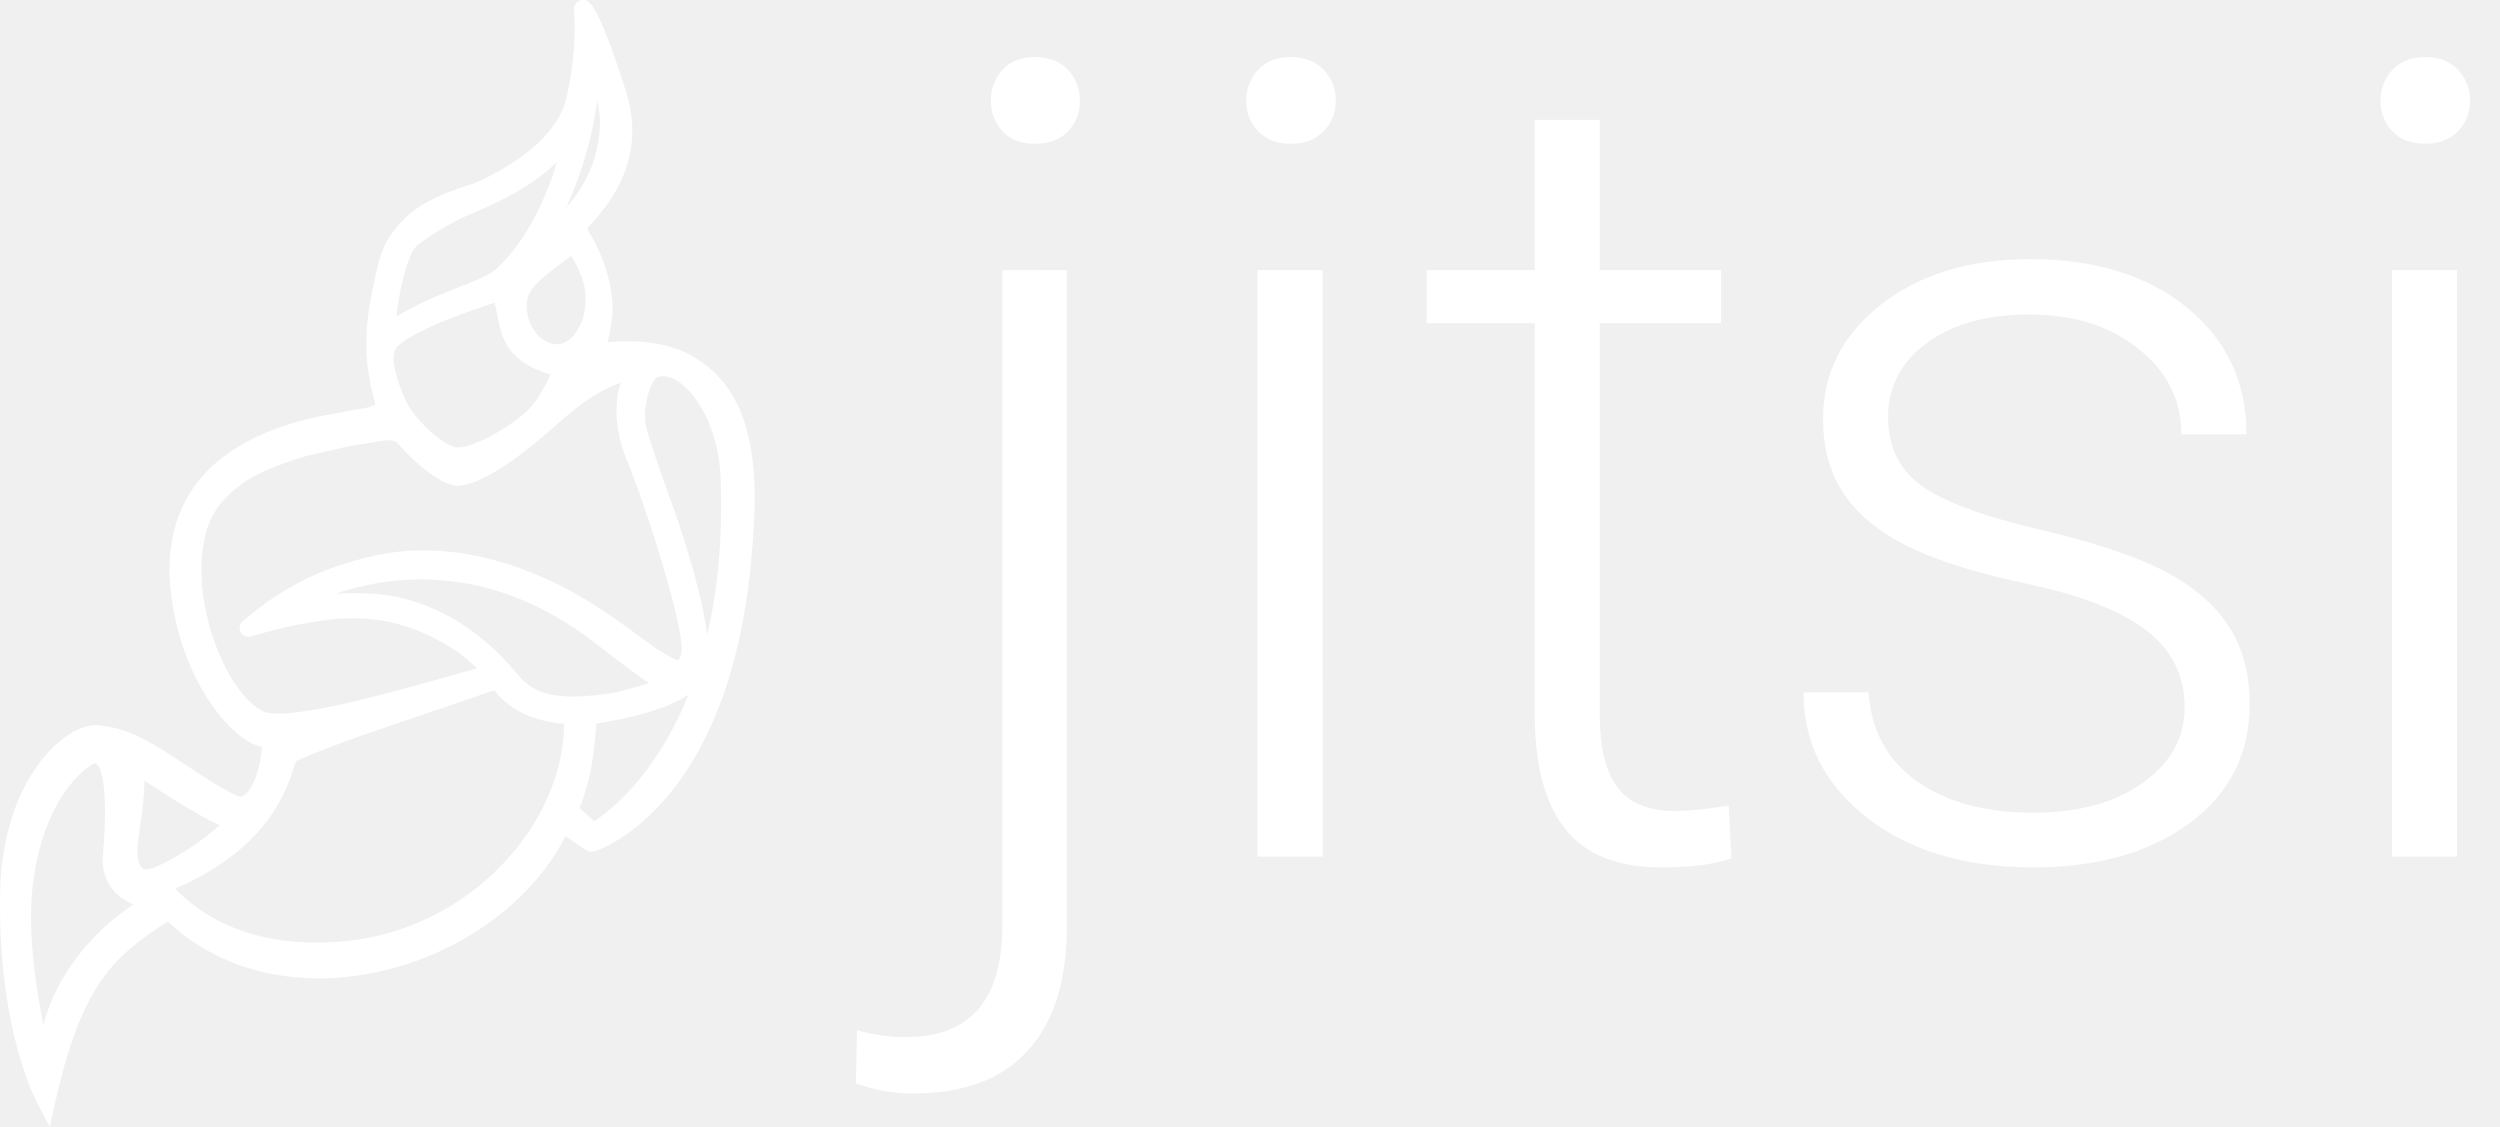
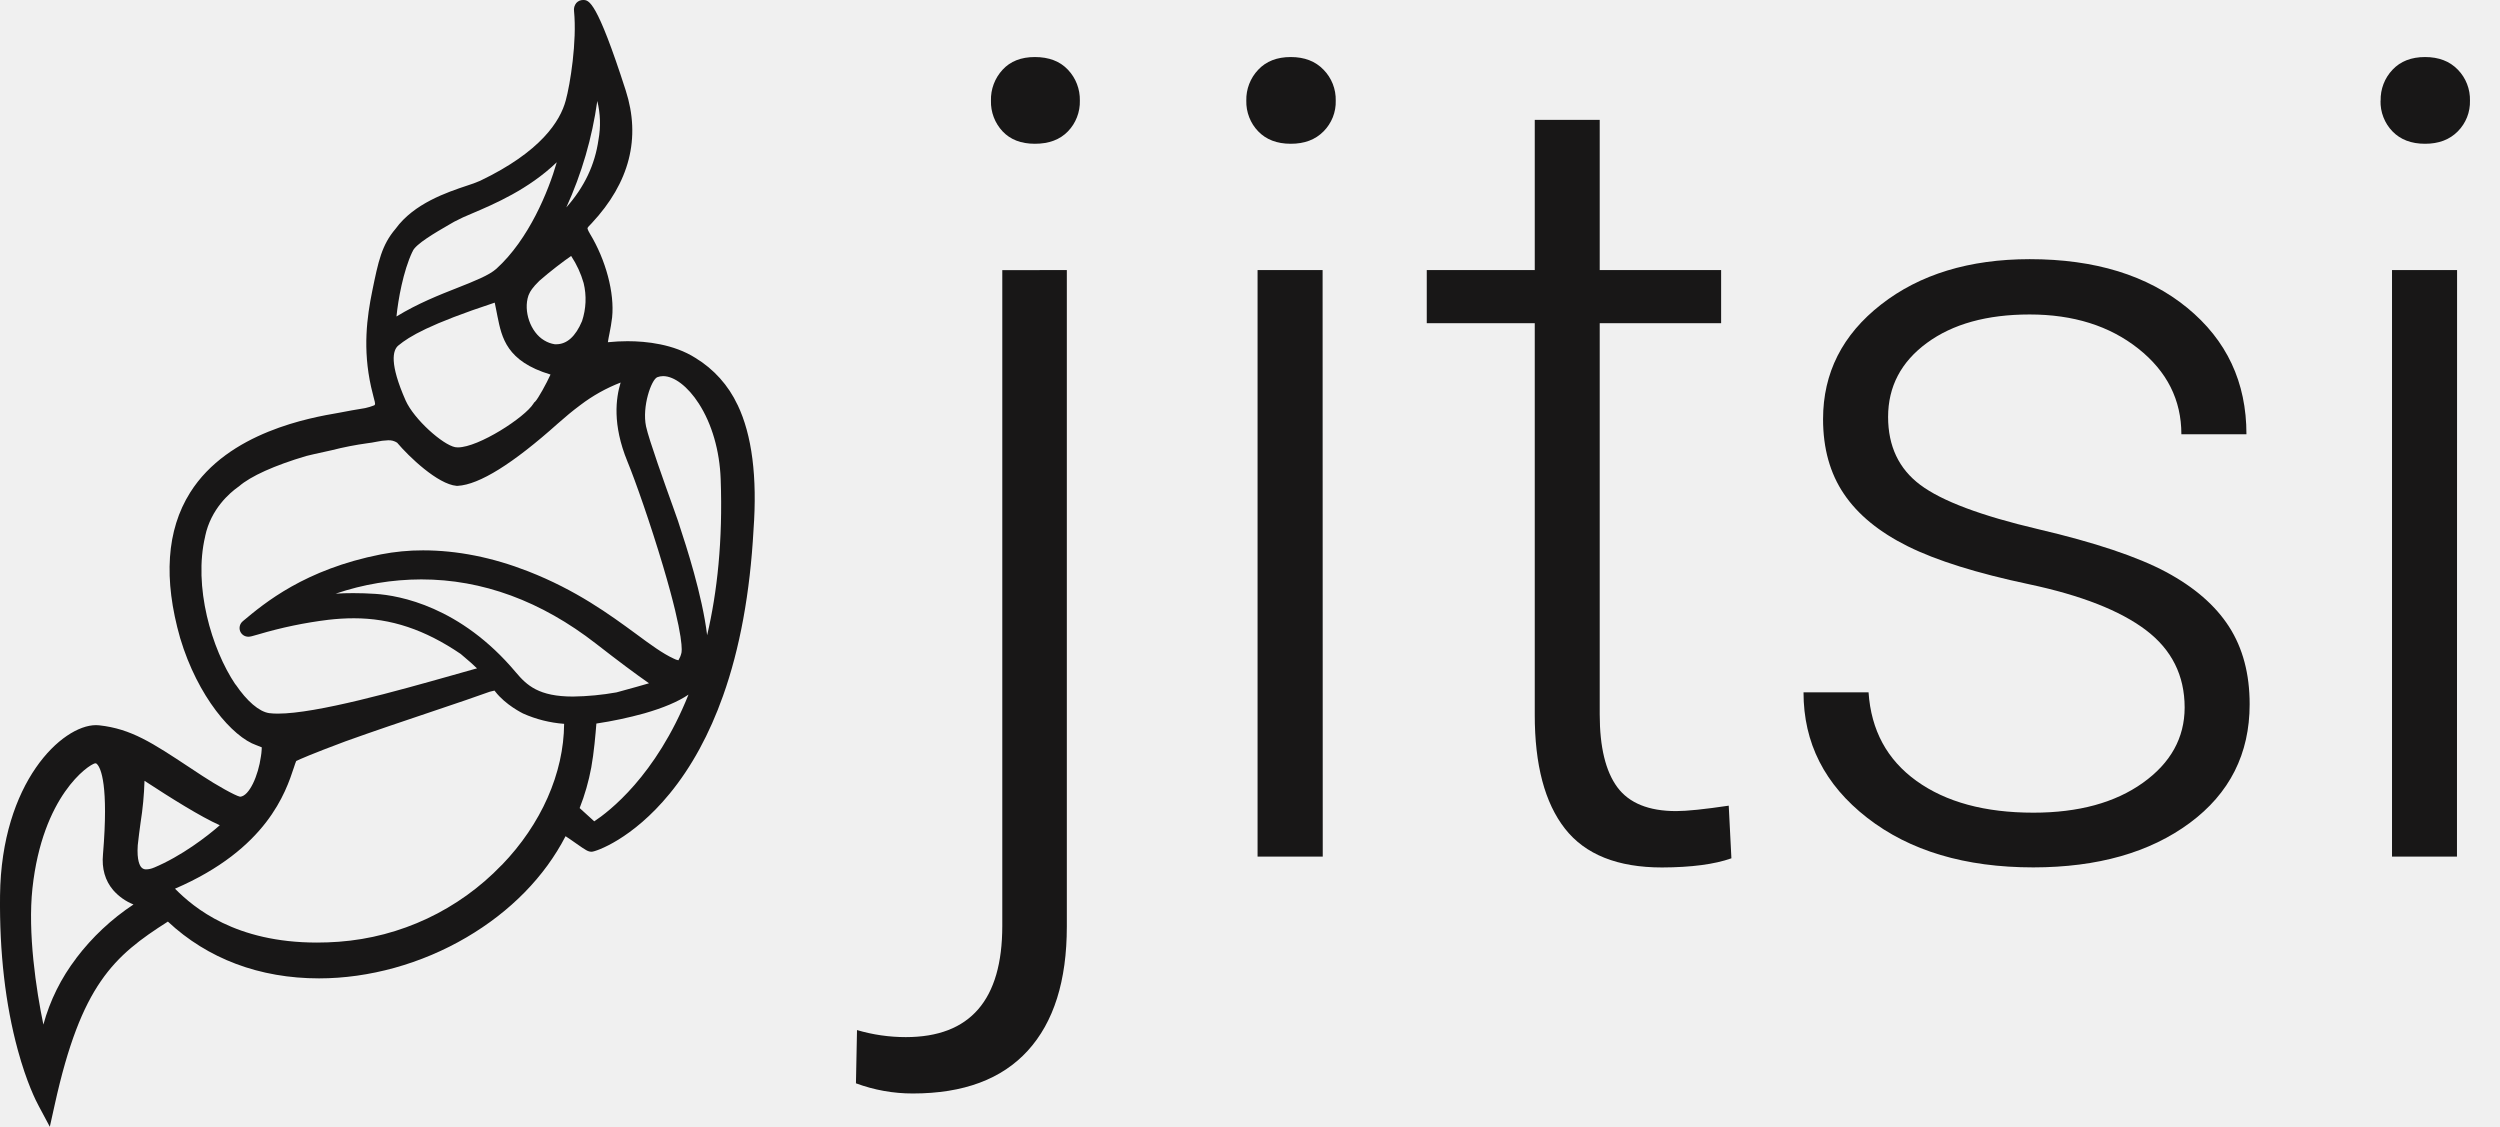
<svg xmlns="http://www.w3.org/2000/svg" width="71" height="32" viewBox="0 0 71 32" fill="none">
-   <path d="M20.945 11.496C20.688 10.945 20.272 10.482 19.752 10.166C19.133 9.773 18.36 9.69 17.821 9.69C17.639 9.69 17.458 9.7 17.277 9.718H17.264C17.274 9.644 17.293 9.548 17.309 9.47C17.336 9.333 17.366 9.178 17.384 9.016C17.456 8.321 17.208 7.387 16.753 6.636C16.681 6.516 16.684 6.476 16.684 6.476C16.706 6.442 16.733 6.41 16.763 6.383L16.805 6.339C17.88 5.187 18.206 3.921 17.77 2.567C16.944 1.24512e-05 16.722 1.24425e-05 16.56 1.24425e-05C16.524 -0 16.488 0.007 16.455 0.021C16.422 0.036 16.392 0.057 16.368 0.084C16.341 0.116 16.322 0.154 16.31 0.195C16.299 0.236 16.297 0.278 16.303 0.32C16.387 1.171 16.195 2.39 16.067 2.854C15.911 3.437 15.363 4.308 13.635 5.135C13.514 5.187 13.39 5.233 13.264 5.272C12.7 5.46 11.758 5.776 11.235 6.497C10.84 6.959 10.744 7.423 10.573 8.259C10.421 9.003 10.298 9.908 10.539 10.989C10.563 11.096 10.586 11.186 10.607 11.266C10.622 11.323 10.635 11.372 10.645 11.415L10.665 11.411L10.644 11.416C10.66 11.48 10.65 11.496 10.627 11.512C10.543 11.545 10.458 11.571 10.371 11.59C10.115 11.631 9.859 11.677 9.614 11.725C8.836 11.859 6.483 12.264 5.4 13.989C4.731 15.053 4.636 16.442 5.117 18.123C5.615 19.788 6.605 20.931 7.282 21.164L7.293 21.168C7.342 21.19 7.388 21.208 7.434 21.224C7.434 21.27 7.429 21.327 7.423 21.391C7.419 21.419 7.414 21.45 7.41 21.483C7.336 22.026 7.08 22.611 6.819 22.627C6.681 22.6 6.136 22.291 5.75 22.037C5.626 21.956 5.509 21.879 5.398 21.805C4.321 21.093 3.727 20.7 2.819 20.599C2.788 20.596 2.757 20.594 2.726 20.594C1.766 20.594 0.038 22.211 0.001 25.432C-0.017 27.046 0.152 28.522 0.505 29.818C0.757 30.747 1.026 31.276 1.104 31.418L1.415 32L1.557 31.36C2.306 27.968 3.23 27.151 4.768 26.173C5.895 27.229 7.375 27.786 9.061 27.786C10.482 27.786 11.969 27.373 13.246 26.623C14.501 25.887 15.47 24.895 16.062 23.748C16.161 23.812 16.28 23.896 16.358 23.951C16.64 24.148 16.7 24.189 16.8 24.189H16.809C16.919 24.185 17.957 23.837 19.02 22.538C19.638 21.784 20.147 20.851 20.534 19.763C21.013 18.419 21.302 16.832 21.4 15.047C21.509 13.548 21.357 12.355 20.948 11.499L20.945 11.496ZM16.963 2.868C17.052 3.228 17.064 3.603 16.997 3.968C16.897 4.677 16.597 5.312 16.083 5.891C16.521 4.931 16.817 3.913 16.963 2.868ZM16.221 7.27C16.377 7.506 16.497 7.765 16.575 8.038C16.662 8.395 16.646 8.77 16.53 9.119C16.346 9.556 16.1 9.777 15.797 9.777H15.757C15.65 9.761 15.548 9.723 15.456 9.667C15.067 9.439 14.856 8.835 15.008 8.392C15.014 8.379 15.02 8.365 15.026 8.351C15.051 8.287 15.122 8.164 15.319 7.974C15.601 7.725 16.012 7.411 16.22 7.27L16.221 7.27ZM11.715 7.149L11.719 7.142V7.136C11.802 6.931 12.375 6.6 12.755 6.38C12.803 6.352 12.85 6.324 12.897 6.298C13.064 6.21 13.235 6.131 13.409 6.061C14.035 5.795 15.009 5.38 15.812 4.608C15.579 5.425 15.018 6.8 14.097 7.633C13.892 7.818 13.479 7.981 12.999 8.171C12.483 8.374 11.862 8.619 11.26 8.988C11.306 8.517 11.452 7.695 11.712 7.149H11.715ZM11.315 9.811C11.625 9.555 12.192 9.208 14.05 8.595C14.063 8.652 14.078 8.726 14.092 8.8C14.103 8.856 14.115 8.919 14.129 8.988C14.251 9.588 14.385 10.263 15.635 10.637C15.519 10.893 15.28 11.326 15.196 11.409L15.169 11.432L15.149 11.464C14.906 11.854 13.592 12.706 13.003 12.706C12.978 12.706 12.952 12.704 12.928 12.7C12.573 12.632 11.759 11.909 11.52 11.374C11.057 10.325 11.152 9.947 11.312 9.813L11.315 9.811ZM6.686 19.439C6.005 18.426 5.489 16.655 5.827 15.232V15.226C5.99 14.451 6.531 13.995 6.755 13.835L6.787 13.812C7.118 13.523 7.797 13.217 8.698 12.95C8.826 12.917 8.896 12.902 8.899 12.902C9.065 12.868 9.246 12.826 9.422 12.786C9.755 12.701 10.093 12.635 10.433 12.588C10.518 12.579 10.604 12.563 10.685 12.547C10.796 12.523 10.909 12.508 11.022 12.504C11.113 12.499 11.202 12.523 11.278 12.572C11.612 12.968 12.43 13.752 12.966 13.798H12.982H13C13.611 13.765 14.568 13.169 15.845 12.026C16.062 11.834 16.264 11.666 16.462 11.519L16.486 11.501C16.834 11.236 17.218 11.022 17.626 10.864C17.493 11.302 17.386 12.05 17.818 13.104C18.043 13.649 18.474 14.878 18.832 16.081C19.448 18.154 19.362 18.518 19.35 18.552C19.333 18.623 19.305 18.69 19.267 18.752C19.219 18.743 19.173 18.726 19.13 18.703C18.819 18.56 18.471 18.304 18.064 18.003C17.309 17.45 16.37 16.761 14.996 16.224C13.987 15.83 12.983 15.63 12.015 15.63C11.614 15.629 11.213 15.668 10.819 15.744C8.655 16.171 7.514 17.125 6.901 17.638L6.897 17.642C6.856 17.675 6.827 17.719 6.813 17.769C6.799 17.819 6.801 17.872 6.818 17.921C6.836 17.969 6.868 18.01 6.91 18.039C6.952 18.068 7.002 18.083 7.054 18.083C7.109 18.083 7.164 18.067 7.343 18.015C7.992 17.822 8.656 17.684 9.327 17.602C9.568 17.574 9.81 17.559 10.053 17.559C11.1 17.559 12.064 17.879 13.084 18.572C13.318 18.767 13.461 18.897 13.547 18.982L13.459 19.005L12.84 19.18C11.308 19.613 8.991 20.267 7.895 20.267C7.811 20.268 7.727 20.263 7.644 20.253C7.359 20.211 7.013 19.914 6.691 19.439L6.686 19.439ZM2.167 27.212C1.736 27.774 1.418 28.415 1.232 29.098C1.026 28.111 0.784 26.486 0.922 25.222C1.208 22.602 2.506 21.724 2.699 21.678H2.711C2.722 21.678 2.735 21.678 2.76 21.706C2.864 21.818 3.088 22.294 2.925 24.261C2.886 24.666 2.984 25.009 3.215 25.28C3.372 25.459 3.57 25.599 3.791 25.687C3.167 26.1 2.617 26.615 2.165 27.212L2.167 27.212ZM4.373 24.64C4.306 24.67 4.233 24.687 4.159 24.69C4.133 24.692 4.107 24.689 4.082 24.679C4.058 24.67 4.036 24.655 4.018 24.636C3.976 24.593 3.882 24.444 3.912 24.006C3.934 23.79 3.964 23.575 3.992 23.366C4.055 22.971 4.092 22.574 4.104 22.175C4.861 22.67 5.699 23.195 6.242 23.437C5.887 23.751 5.15 24.316 4.373 24.641V24.64ZM14.245 24.57C13.025 25.842 11.377 26.617 9.619 26.746C9.41 26.761 9.202 26.769 9.002 26.769C6.687 26.769 5.511 25.786 4.97 25.239C7.585 24.111 8.116 22.497 8.348 21.793C8.37 21.724 8.39 21.665 8.412 21.613C8.511 21.564 8.829 21.421 9.808 21.055C10.576 20.778 11.497 20.468 12.309 20.195C12.986 19.967 13.57 19.769 13.889 19.652L13.916 19.643C13.98 19.626 14.018 19.617 14.044 19.613L14.062 19.636C14.359 20.024 14.85 20.26 14.854 20.263C15.223 20.428 15.618 20.527 16.021 20.557C16.012 21.956 15.373 23.406 14.249 24.569L14.245 24.57ZM16.274 19.782C15.306 19.782 14.966 19.47 14.649 19.093C13.077 17.219 11.338 16.911 10.663 16.866C10.447 16.852 10.235 16.845 10.032 16.845C9.862 16.845 9.695 16.849 9.533 16.86C10.316 16.593 11.138 16.457 11.965 16.455C13.699 16.455 15.369 17.069 16.926 18.28C17.561 18.774 18.028 19.124 18.432 19.405C18.235 19.463 17.97 19.538 17.635 19.629L17.507 19.664C17.101 19.736 16.689 19.776 16.276 19.782H16.274ZM16.878 23.327C16.776 23.237 16.622 23.094 16.462 22.949C16.609 22.576 16.719 22.191 16.792 21.797C16.868 21.382 16.915 20.837 16.937 20.549C17.397 20.48 17.852 20.383 18.3 20.259C18.84 20.104 19.256 19.928 19.553 19.727C18.627 22.04 17.286 23.055 16.878 23.325V23.327ZM20.082 18.038C19.944 16.899 19.483 15.489 19.302 14.941C19.283 14.877 19.267 14.831 19.256 14.797C19.243 14.754 19.201 14.638 19.116 14.401C18.893 13.781 18.43 12.492 18.348 12.111C18.229 11.55 18.497 10.779 18.668 10.712C18.72 10.692 18.776 10.682 18.833 10.682C19.148 10.682 19.537 10.979 19.845 11.459C20.217 12.035 20.438 12.799 20.467 13.603C20.531 15.357 20.368 16.822 20.083 18.038" fill="white" />
-   <path d="M30.298 7.67V26.314C30.298 27.853 29.928 29.029 29.189 29.839C28.45 30.65 27.362 31.055 25.925 31.055C25.373 31.056 24.826 30.958 24.309 30.766L24.339 29.254C24.789 29.387 25.256 29.454 25.725 29.454C27.552 29.454 28.465 28.401 28.465 26.296V7.672L30.298 7.67ZM29.39 1.62C29.79 1.62 30.103 1.74 30.329 1.98C30.554 2.216 30.675 2.533 30.668 2.859C30.672 3.019 30.644 3.179 30.586 3.329C30.528 3.479 30.441 3.616 30.329 3.731C30.103 3.966 29.79 4.083 29.39 4.083C28.999 4.083 28.694 3.965 28.474 3.731C28.253 3.496 28.134 3.182 28.143 2.859C28.134 2.534 28.253 2.218 28.474 1.98C28.694 1.74 29 1.62 29.39 1.62Z" fill="white" />
-   <path d="M35.395 2.859C35.387 2.533 35.509 2.216 35.734 1.98C35.959 1.74 36.267 1.62 36.657 1.62C37.048 1.62 37.358 1.74 37.589 1.98C37.703 2.096 37.791 2.233 37.851 2.384C37.91 2.535 37.939 2.697 37.935 2.859C37.94 3.02 37.911 3.181 37.852 3.33C37.792 3.48 37.703 3.617 37.589 3.731C37.358 3.966 37.048 4.084 36.657 4.083C36.267 4.083 35.959 3.965 35.734 3.731C35.622 3.616 35.535 3.479 35.477 3.329C35.419 3.179 35.391 3.019 35.395 2.859ZM37.566 24.328H35.715V7.67H37.562L37.566 24.328Z" fill="white" />
-   <path d="M45.432 3.405V7.67H48.88V9.179H45.432V20.291C45.432 21.216 45.599 21.905 45.932 22.357C46.266 22.808 46.823 23.035 47.603 23.035C47.91 23.035 48.408 22.983 49.096 22.881L49.172 24.376C48.69 24.547 48.033 24.633 47.202 24.636C45.94 24.636 45.021 24.269 44.446 23.535C43.871 22.801 43.585 21.721 43.587 20.294V9.179H40.52V7.67H43.587V3.405H45.432Z" fill="white" />
-   <path d="M62.044 20.096C62.044 19.183 61.677 18.449 60.943 17.894C60.21 17.34 59.104 16.907 57.626 16.593C56.147 16.28 55 15.921 54.184 15.516C53.368 15.111 52.763 14.615 52.368 14.028C51.972 13.443 51.775 12.735 51.775 11.904C51.775 10.59 52.325 9.504 53.423 8.648C54.521 7.791 55.927 7.362 57.641 7.36C59.498 7.36 60.989 7.819 62.113 8.738C63.237 9.657 63.8 10.855 63.799 12.333H61.951C61.951 11.358 61.544 10.548 60.728 9.901C59.912 9.254 58.883 8.931 57.641 8.931C56.429 8.931 55.457 9.201 54.723 9.74C53.99 10.278 53.623 10.979 53.622 11.84C53.622 12.672 53.928 13.316 54.538 13.772C55.149 14.229 56.262 14.647 57.879 15.027C59.496 15.406 60.707 15.812 61.513 16.243C62.319 16.675 62.916 17.193 63.305 17.798C63.695 18.404 63.89 19.138 63.89 20C63.89 21.408 63.323 22.532 62.189 23.372C61.055 24.211 59.574 24.632 57.747 24.634C55.808 24.634 54.235 24.164 53.029 23.226C51.822 22.287 51.219 21.099 51.22 19.662H53.067C53.139 20.739 53.593 21.578 54.429 22.179C55.266 22.78 56.372 23.08 57.747 23.08C59.031 23.08 60.067 22.797 60.857 22.233C61.647 21.669 62.042 20.956 62.044 20.096Z" fill="white" />
-   <path d="M67.61 2.859C67.602 2.533 67.723 2.216 67.948 1.98C68.174 1.74 68.482 1.62 68.872 1.62C69.263 1.62 69.573 1.74 69.804 1.98C69.917 2.096 70.005 2.233 70.064 2.385C70.123 2.536 70.151 2.697 70.147 2.859C70.151 3.02 70.123 3.181 70.064 3.33C70.004 3.48 69.915 3.617 69.801 3.731C69.57 3.966 69.259 4.084 68.87 4.083C68.48 4.083 68.172 3.965 67.946 3.731C67.834 3.616 67.747 3.479 67.689 3.329C67.63 3.179 67.603 3.019 67.607 2.859H67.61ZM69.778 24.328H67.933V7.67H69.781L69.778 24.328Z" fill="white" />
+   <path d="M20.945 11.496C20.688 10.945 20.272 10.482 19.752 10.166C19.133 9.773 18.36 9.69 17.821 9.69C17.639 9.69 17.458 9.7 17.277 9.718H17.264C17.274 9.644 17.293 9.548 17.309 9.47C17.336 9.333 17.366 9.178 17.384 9.016C17.456 8.321 17.208 7.387 16.753 6.636C16.681 6.516 16.684 6.476 16.684 6.476C16.706 6.442 16.733 6.41 16.763 6.383L16.805 6.339C17.88 5.187 18.206 3.921 17.77 2.567C16.944 1.24512e-05 16.722 1.24425e-05 16.56 1.24425e-05C16.524 -0 16.488 0.007 16.455 0.021C16.422 0.036 16.392 0.057 16.368 0.084C16.341 0.116 16.322 0.154 16.31 0.195C16.299 0.236 16.297 0.278 16.303 0.32C16.387 1.171 16.195 2.39 16.067 2.854C15.911 3.437 15.363 4.308 13.635 5.135C13.514 5.187 13.39 5.233 13.264 5.272C12.7 5.46 11.758 5.776 11.235 6.497C10.84 6.959 10.744 7.423 10.573 8.259C10.421 9.003 10.298 9.908 10.539 10.989C10.563 11.096 10.586 11.186 10.607 11.266C10.622 11.323 10.635 11.372 10.645 11.415L10.665 11.411L10.644 11.416C10.66 11.48 10.65 11.496 10.627 11.512C10.543 11.545 10.458 11.571 10.371 11.59C10.115 11.631 9.859 11.677 9.614 11.725C8.836 11.859 6.483 12.264 5.4 13.989C4.731 15.053 4.636 16.442 5.117 18.123C5.615 19.788 6.605 20.931 7.282 21.164L7.293 21.168C7.342 21.19 7.388 21.208 7.434 21.224C7.434 21.27 7.429 21.327 7.423 21.391C7.419 21.419 7.414 21.45 7.41 21.483C7.336 22.026 7.08 22.611 6.819 22.627C6.681 22.6 6.136 22.291 5.75 22.037C5.626 21.956 5.509 21.879 5.398 21.805C4.321 21.093 3.727 20.7 2.819 20.599C2.788 20.596 2.757 20.594 2.726 20.594C1.766 20.594 0.038 22.211 0.001 25.432C-0.017 27.046 0.152 28.522 0.505 29.818C0.757 30.747 1.026 31.276 1.104 31.418L1.415 32L1.557 31.36C2.306 27.968 3.23 27.151 4.768 26.173C5.895 27.229 7.375 27.786 9.061 27.786C10.482 27.786 11.969 27.373 13.246 26.623C14.501 25.887 15.47 24.895 16.062 23.748C16.161 23.812 16.28 23.896 16.358 23.951C16.64 24.148 16.7 24.189 16.8 24.189H16.809C16.919 24.185 17.957 23.837 19.02 22.538C19.638 21.784 20.147 20.851 20.534 19.763C21.013 18.419 21.302 16.832 21.4 15.047C21.509 13.548 21.357 12.355 20.948 11.499L20.945 11.496ZM16.963 2.868C17.052 3.228 17.064 3.603 16.997 3.968C16.897 4.677 16.597 5.312 16.083 5.891C16.521 4.931 16.817 3.913 16.963 2.868ZM16.221 7.27C16.377 7.506 16.497 7.765 16.575 8.038C16.662 8.395 16.646 8.77 16.53 9.119C16.346 9.556 16.1 9.777 15.797 9.777H15.757C15.65 9.761 15.548 9.723 15.456 9.667C15.067 9.439 14.856 8.835 15.008 8.392C15.014 8.379 15.02 8.365 15.026 8.351C15.051 8.287 15.122 8.164 15.319 7.974C15.601 7.725 16.012 7.411 16.22 7.27L16.221 7.27ZM11.715 7.149L11.719 7.142V7.136C11.802 6.931 12.375 6.6 12.755 6.38C12.803 6.352 12.85 6.324 12.897 6.298C13.064 6.21 13.235 6.131 13.409 6.061C14.035 5.795 15.009 5.38 15.812 4.608C15.579 5.425 15.018 6.8 14.097 7.633C13.892 7.818 13.479 7.981 12.999 8.171C12.483 8.374 11.862 8.619 11.26 8.988C11.306 8.517 11.452 7.695 11.712 7.149H11.715ZM11.315 9.811C11.625 9.555 12.192 9.208 14.05 8.595C14.063 8.652 14.078 8.726 14.092 8.8C14.103 8.856 14.115 8.919 14.129 8.988C14.251 9.588 14.385 10.263 15.635 10.637C15.519 10.893 15.28 11.326 15.196 11.409L15.169 11.432L15.149 11.464C14.906 11.854 13.592 12.706 13.003 12.706C12.978 12.706 12.952 12.704 12.928 12.7C12.573 12.632 11.759 11.909 11.52 11.374C11.057 10.325 11.152 9.947 11.312 9.813L11.315 9.811ZM6.686 19.439C6.005 18.426 5.489 16.655 5.827 15.232V15.226C5.99 14.451 6.531 13.995 6.755 13.835L6.787 13.812C7.118 13.523 7.797 13.217 8.698 12.95C8.826 12.917 8.896 12.902 8.899 12.902C9.065 12.868 9.246 12.826 9.422 12.786C9.755 12.701 10.093 12.635 10.433 12.588C10.518 12.579 10.604 12.563 10.685 12.547C10.796 12.523 10.909 12.508 11.022 12.504C11.113 12.499 11.202 12.523 11.278 12.572C11.612 12.968 12.43 13.752 12.966 13.798H12.982H13C13.611 13.765 14.568 13.169 15.845 12.026C16.062 11.834 16.264 11.666 16.462 11.519L16.486 11.501C16.834 11.236 17.218 11.022 17.626 10.864C17.493 11.302 17.386 12.05 17.818 13.104C18.043 13.649 18.474 14.878 18.832 16.081C19.448 18.154 19.362 18.518 19.35 18.552C19.333 18.623 19.305 18.69 19.267 18.752C19.219 18.743 19.173 18.726 19.13 18.703C18.819 18.56 18.471 18.304 18.064 18.003C17.309 17.45 16.37 16.761 14.996 16.224C13.987 15.83 12.983 15.63 12.015 15.63C11.614 15.629 11.213 15.668 10.819 15.744C8.655 16.171 7.514 17.125 6.901 17.638L6.897 17.642C6.856 17.675 6.827 17.719 6.813 17.769C6.799 17.819 6.801 17.872 6.818 17.921C6.836 17.969 6.868 18.01 6.91 18.039C6.952 18.068 7.002 18.083 7.054 18.083C7.109 18.083 7.164 18.067 7.343 18.015C7.992 17.822 8.656 17.684 9.327 17.602C9.568 17.574 9.81 17.559 10.053 17.559C11.1 17.559 12.064 17.879 13.084 18.572C13.318 18.767 13.461 18.897 13.547 18.982L13.459 19.005L12.84 19.18C11.308 19.613 8.991 20.267 7.895 20.267C7.811 20.268 7.727 20.263 7.644 20.253C7.359 20.211 7.013 19.914 6.691 19.439L6.686 19.439ZM2.167 27.212C1.736 27.774 1.418 28.415 1.232 29.098C1.026 28.111 0.784 26.486 0.922 25.222C1.208 22.602 2.506 21.724 2.699 21.678H2.711C2.722 21.678 2.735 21.678 2.76 21.706C2.864 21.818 3.088 22.294 2.925 24.261C2.886 24.666 2.984 25.009 3.215 25.28C3.372 25.459 3.57 25.599 3.791 25.687C3.167 26.1 2.617 26.615 2.165 27.212L2.167 27.212ZM4.373 24.64C4.306 24.67 4.233 24.687 4.159 24.69C4.133 24.692 4.107 24.689 4.082 24.679C4.058 24.67 4.036 24.655 4.018 24.636C3.976 24.593 3.882 24.444 3.912 24.006C3.934 23.79 3.964 23.575 3.992 23.366C4.055 22.971 4.092 22.574 4.104 22.175C4.861 22.67 5.699 23.195 6.242 23.437C5.887 23.751 5.15 24.316 4.373 24.641V24.64ZM14.245 24.57C13.025 25.842 11.377 26.617 9.619 26.746C9.41 26.761 9.202 26.769 9.002 26.769C6.687 26.769 5.511 25.786 4.97 25.239C7.585 24.111 8.116 22.497 8.348 21.793C8.37 21.724 8.39 21.665 8.412 21.613C8.511 21.564 8.829 21.421 9.808 21.055C10.576 20.778 11.497 20.468 12.309 20.195C12.986 19.967 13.57 19.769 13.889 19.652L13.916 19.643C13.98 19.626 14.018 19.617 14.044 19.613L14.062 19.636C14.359 20.024 14.85 20.26 14.854 20.263C15.223 20.428 15.618 20.527 16.021 20.557C16.012 21.956 15.373 23.406 14.249 24.569L14.245 24.57ZM16.274 19.782C15.306 19.782 14.966 19.47 14.649 19.093C13.077 17.219 11.338 16.911 10.663 16.866C10.447 16.852 10.235 16.845 10.032 16.845C9.862 16.845 9.695 16.849 9.533 16.86C10.316 16.593 11.138 16.457 11.965 16.455C13.699 16.455 15.369 17.069 16.926 18.28C17.561 18.774 18.028 19.124 18.432 19.405C18.235 19.463 17.97 19.538 17.635 19.629L17.507 19.664C17.101 19.736 16.689 19.776 16.276 19.782H16.274ZM16.878 23.327C16.776 23.237 16.622 23.094 16.462 22.949C16.609 22.576 16.719 22.191 16.792 21.797C16.868 21.382 16.915 20.837 16.937 20.549C17.397 20.48 17.852 20.383 18.3 20.259C18.84 20.104 19.256 19.928 19.553 19.727C18.627 22.04 17.286 23.055 16.878 23.325V23.327ZM20.082 18.038C19.944 16.899 19.483 15.489 19.302 14.941C19.283 14.877 19.267 14.831 19.256 14.797C19.243 14.754 19.201 14.638 19.116 14.401C18.893 13.781 18.43 12.492 18.348 12.111C18.229 11.55 18.497 10.779 18.668 10.712C18.72 10.692 18.776 10.682 18.833 10.682C19.148 10.682 19.537 10.979 19.845 11.459C20.217 12.035 20.438 12.799 20.467 13.603C20.531 15.357 20.368 16.822 20.083 18.038" fill="#181717" />
+   <path d="M30.298 7.67V26.314C30.298 27.853 29.928 29.029 29.189 29.839C28.45 30.65 27.362 31.055 25.925 31.055C25.373 31.056 24.826 30.958 24.309 30.766L24.339 29.254C24.789 29.387 25.256 29.454 25.725 29.454C27.552 29.454 28.465 28.401 28.465 26.296V7.672L30.298 7.67ZM29.39 1.62C29.79 1.62 30.103 1.74 30.329 1.98C30.554 2.216 30.675 2.533 30.668 2.859C30.672 3.019 30.644 3.179 30.586 3.329C30.528 3.479 30.441 3.616 30.329 3.731C30.103 3.966 29.79 4.083 29.39 4.083C28.999 4.083 28.694 3.965 28.474 3.731C28.253 3.496 28.134 3.182 28.143 2.859C28.134 2.534 28.253 2.218 28.474 1.98C28.694 1.74 29 1.62 29.39 1.62Z" fill="#181717" />
+   <path d="M35.395 2.859C35.387 2.533 35.509 2.216 35.734 1.98C35.959 1.74 36.267 1.62 36.657 1.62C37.048 1.62 37.358 1.74 37.589 1.98C37.703 2.096 37.791 2.233 37.851 2.384C37.91 2.535 37.939 2.697 37.935 2.859C37.94 3.02 37.911 3.181 37.852 3.33C37.792 3.48 37.703 3.617 37.589 3.731C37.358 3.966 37.048 4.084 36.657 4.083C36.267 4.083 35.959 3.965 35.734 3.731C35.622 3.616 35.535 3.479 35.477 3.329C35.419 3.179 35.391 3.019 35.395 2.859ZM37.566 24.328H35.715V7.67H37.562L37.566 24.328Z" fill="#181717" />
+   <path d="M45.432 3.405V7.67H48.88V9.179H45.432V20.291C45.432 21.216 45.599 21.905 45.932 22.357C46.266 22.808 46.823 23.035 47.603 23.035C47.91 23.035 48.408 22.983 49.096 22.881L49.172 24.376C48.69 24.547 48.033 24.633 47.202 24.636C45.94 24.636 45.021 24.269 44.446 23.535C43.871 22.801 43.585 21.721 43.587 20.294V9.179H40.52V7.67H43.587V3.405H45.432Z" fill="#181717" />
+   <path d="M62.044 20.096C62.044 19.183 61.677 18.449 60.943 17.894C60.21 17.34 59.104 16.907 57.626 16.593C56.147 16.28 55 15.921 54.184 15.516C53.368 15.111 52.763 14.615 52.368 14.028C51.972 13.443 51.775 12.735 51.775 11.904C51.775 10.59 52.325 9.504 53.423 8.648C54.521 7.791 55.927 7.362 57.641 7.36C59.498 7.36 60.989 7.819 62.113 8.738C63.237 9.657 63.8 10.855 63.799 12.333H61.951C61.951 11.358 61.544 10.548 60.728 9.901C59.912 9.254 58.883 8.931 57.641 8.931C56.429 8.931 55.457 9.201 54.723 9.74C53.99 10.278 53.623 10.979 53.622 11.84C53.622 12.672 53.928 13.316 54.538 13.772C55.149 14.229 56.262 14.647 57.879 15.027C59.496 15.406 60.707 15.812 61.513 16.243C62.319 16.675 62.916 17.193 63.305 17.798C63.695 18.404 63.89 19.138 63.89 20C63.89 21.408 63.323 22.532 62.189 23.372C61.055 24.211 59.574 24.632 57.747 24.634C55.808 24.634 54.235 24.164 53.029 23.226C51.822 22.287 51.219 21.099 51.22 19.662H53.067C53.139 20.739 53.593 21.578 54.429 22.179C55.266 22.78 56.372 23.08 57.747 23.08C59.031 23.08 60.067 22.797 60.857 22.233C61.647 21.669 62.042 20.956 62.044 20.096Z" fill="#181717" />
+   <path d="M67.61 2.859C67.602 2.533 67.723 2.216 67.948 1.98C68.174 1.74 68.482 1.62 68.872 1.62C69.263 1.62 69.573 1.74 69.804 1.98C69.917 2.096 70.005 2.233 70.064 2.385C70.123 2.536 70.151 2.697 70.147 2.859C70.151 3.02 70.123 3.181 70.064 3.33C70.004 3.48 69.915 3.617 69.801 3.731C69.57 3.966 69.259 4.084 68.87 4.083C68.48 4.083 68.172 3.965 67.946 3.731C67.834 3.616 67.747 3.479 67.689 3.329C67.63 3.179 67.603 3.019 67.607 2.859H67.61ZM69.778 24.328H67.933V7.67H69.781L69.778 24.328Z" fill="#181717" />
</svg>
